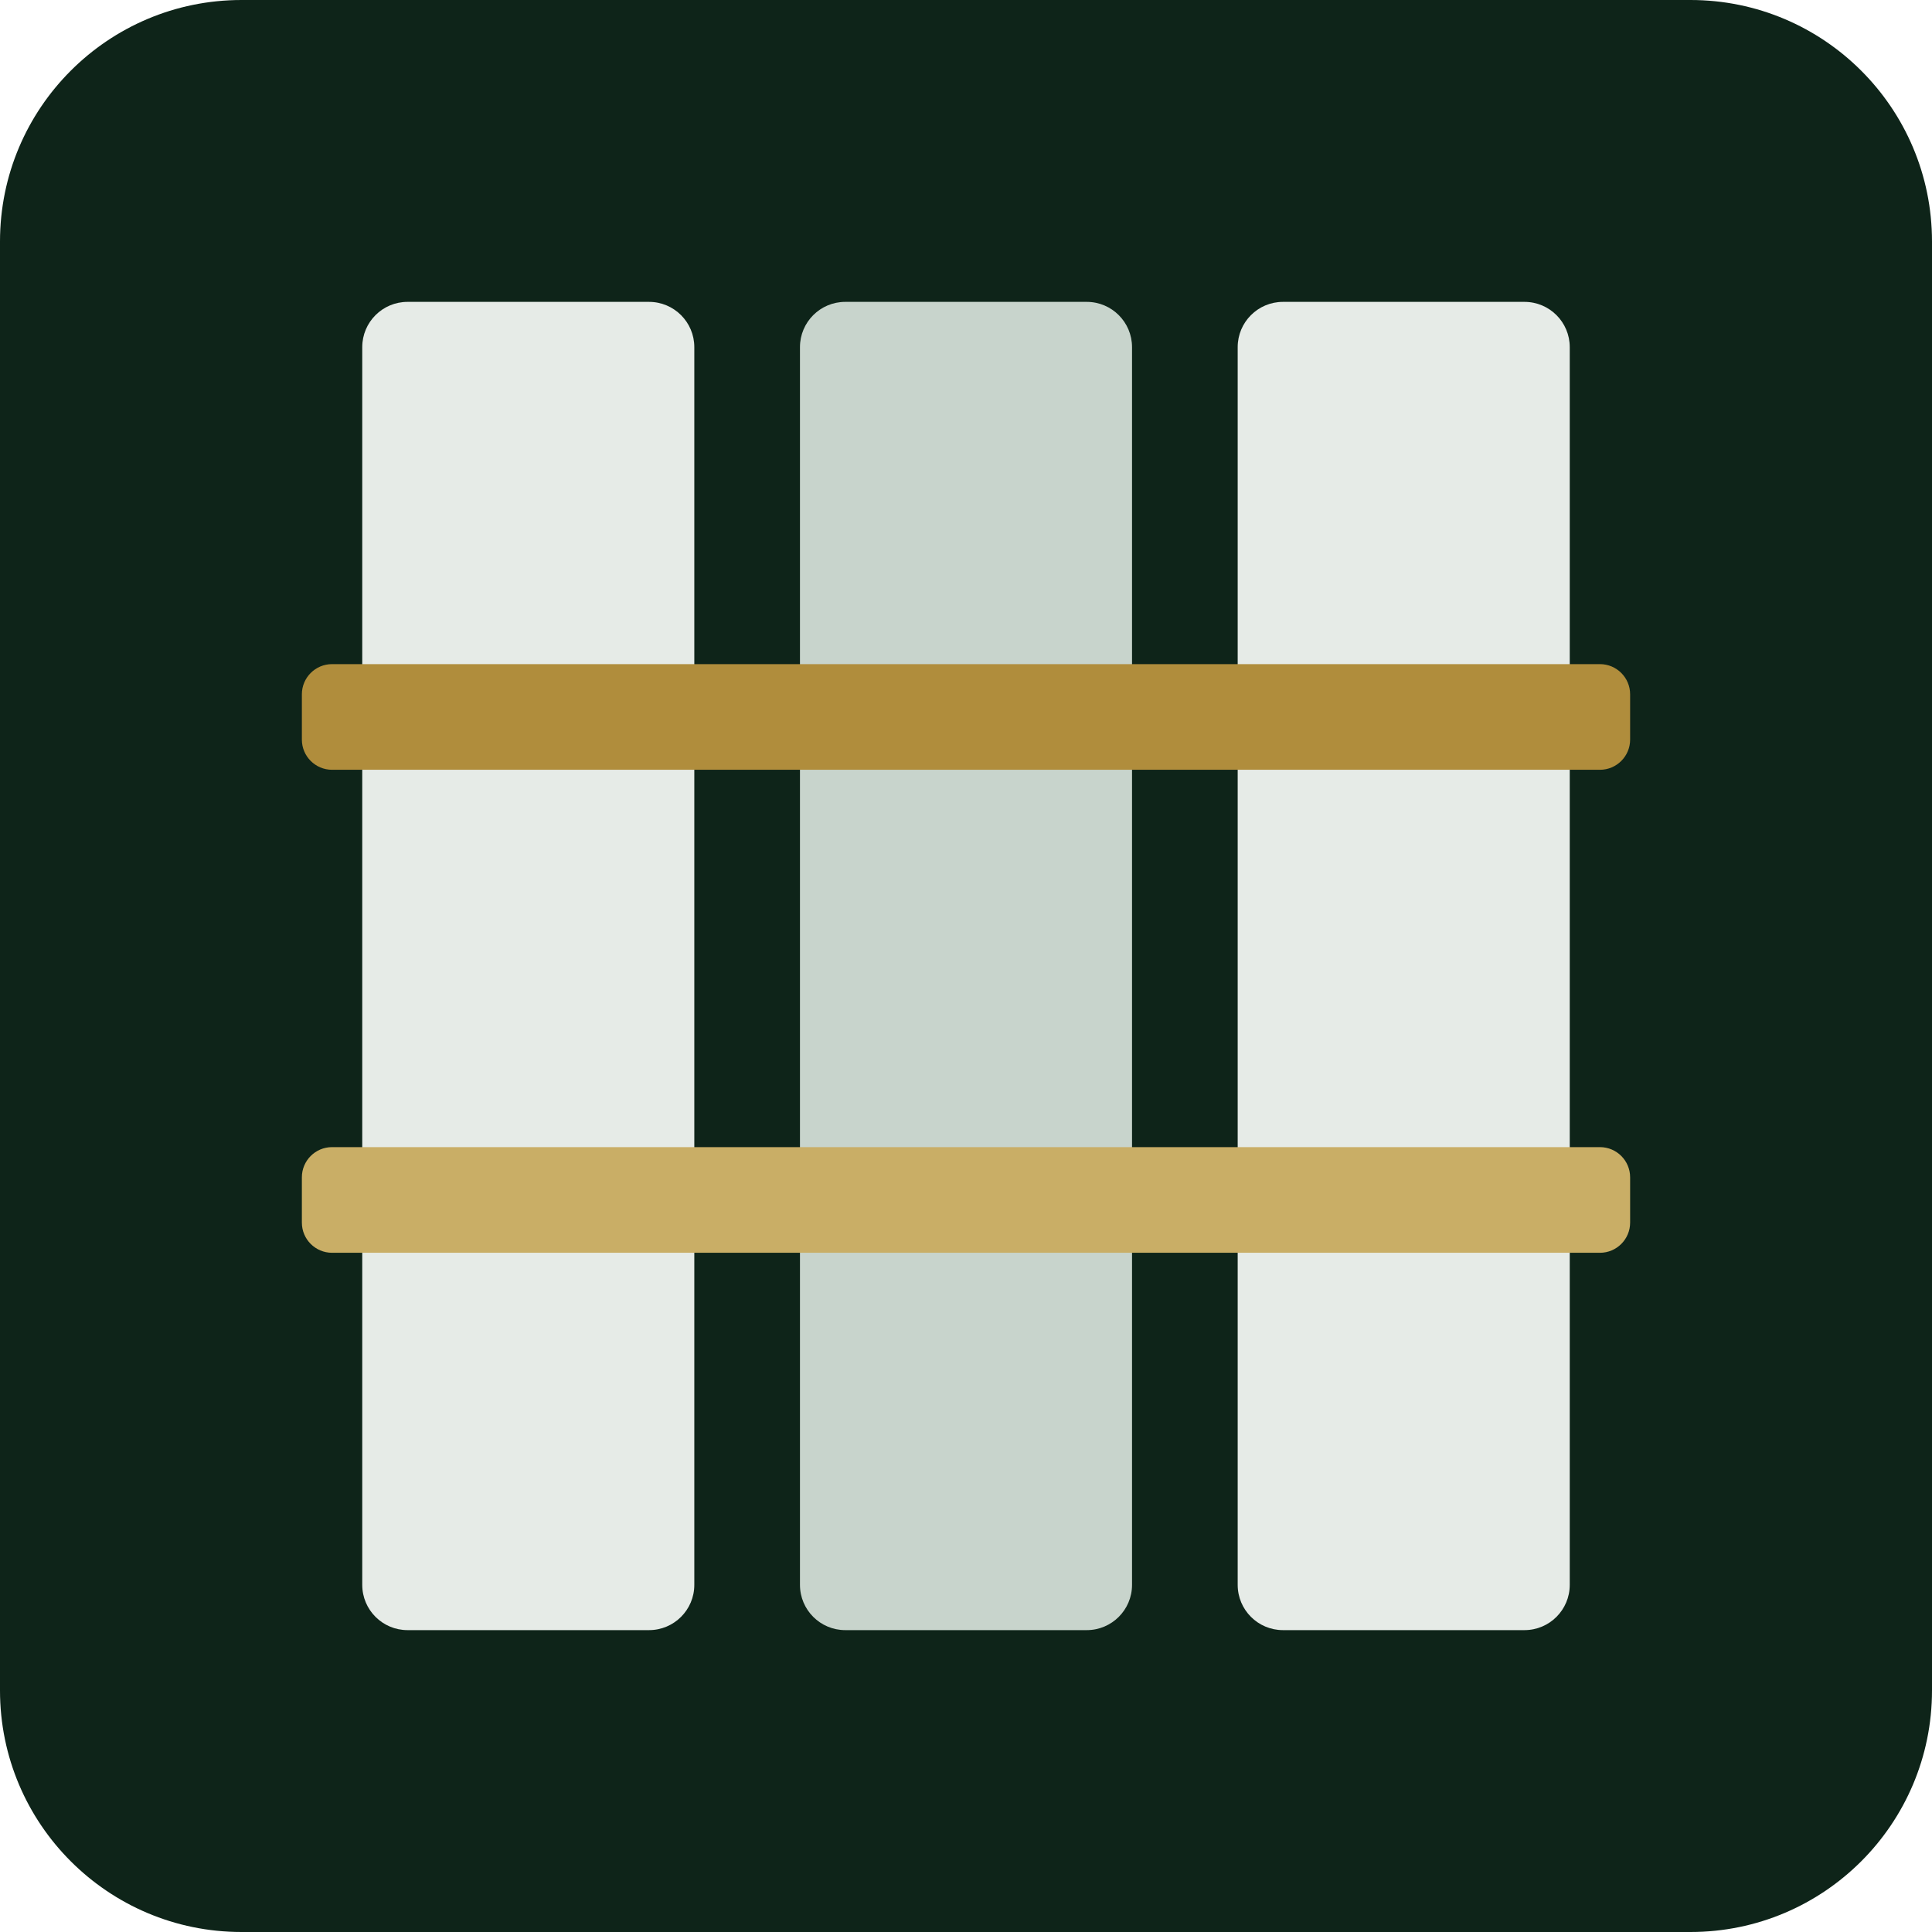
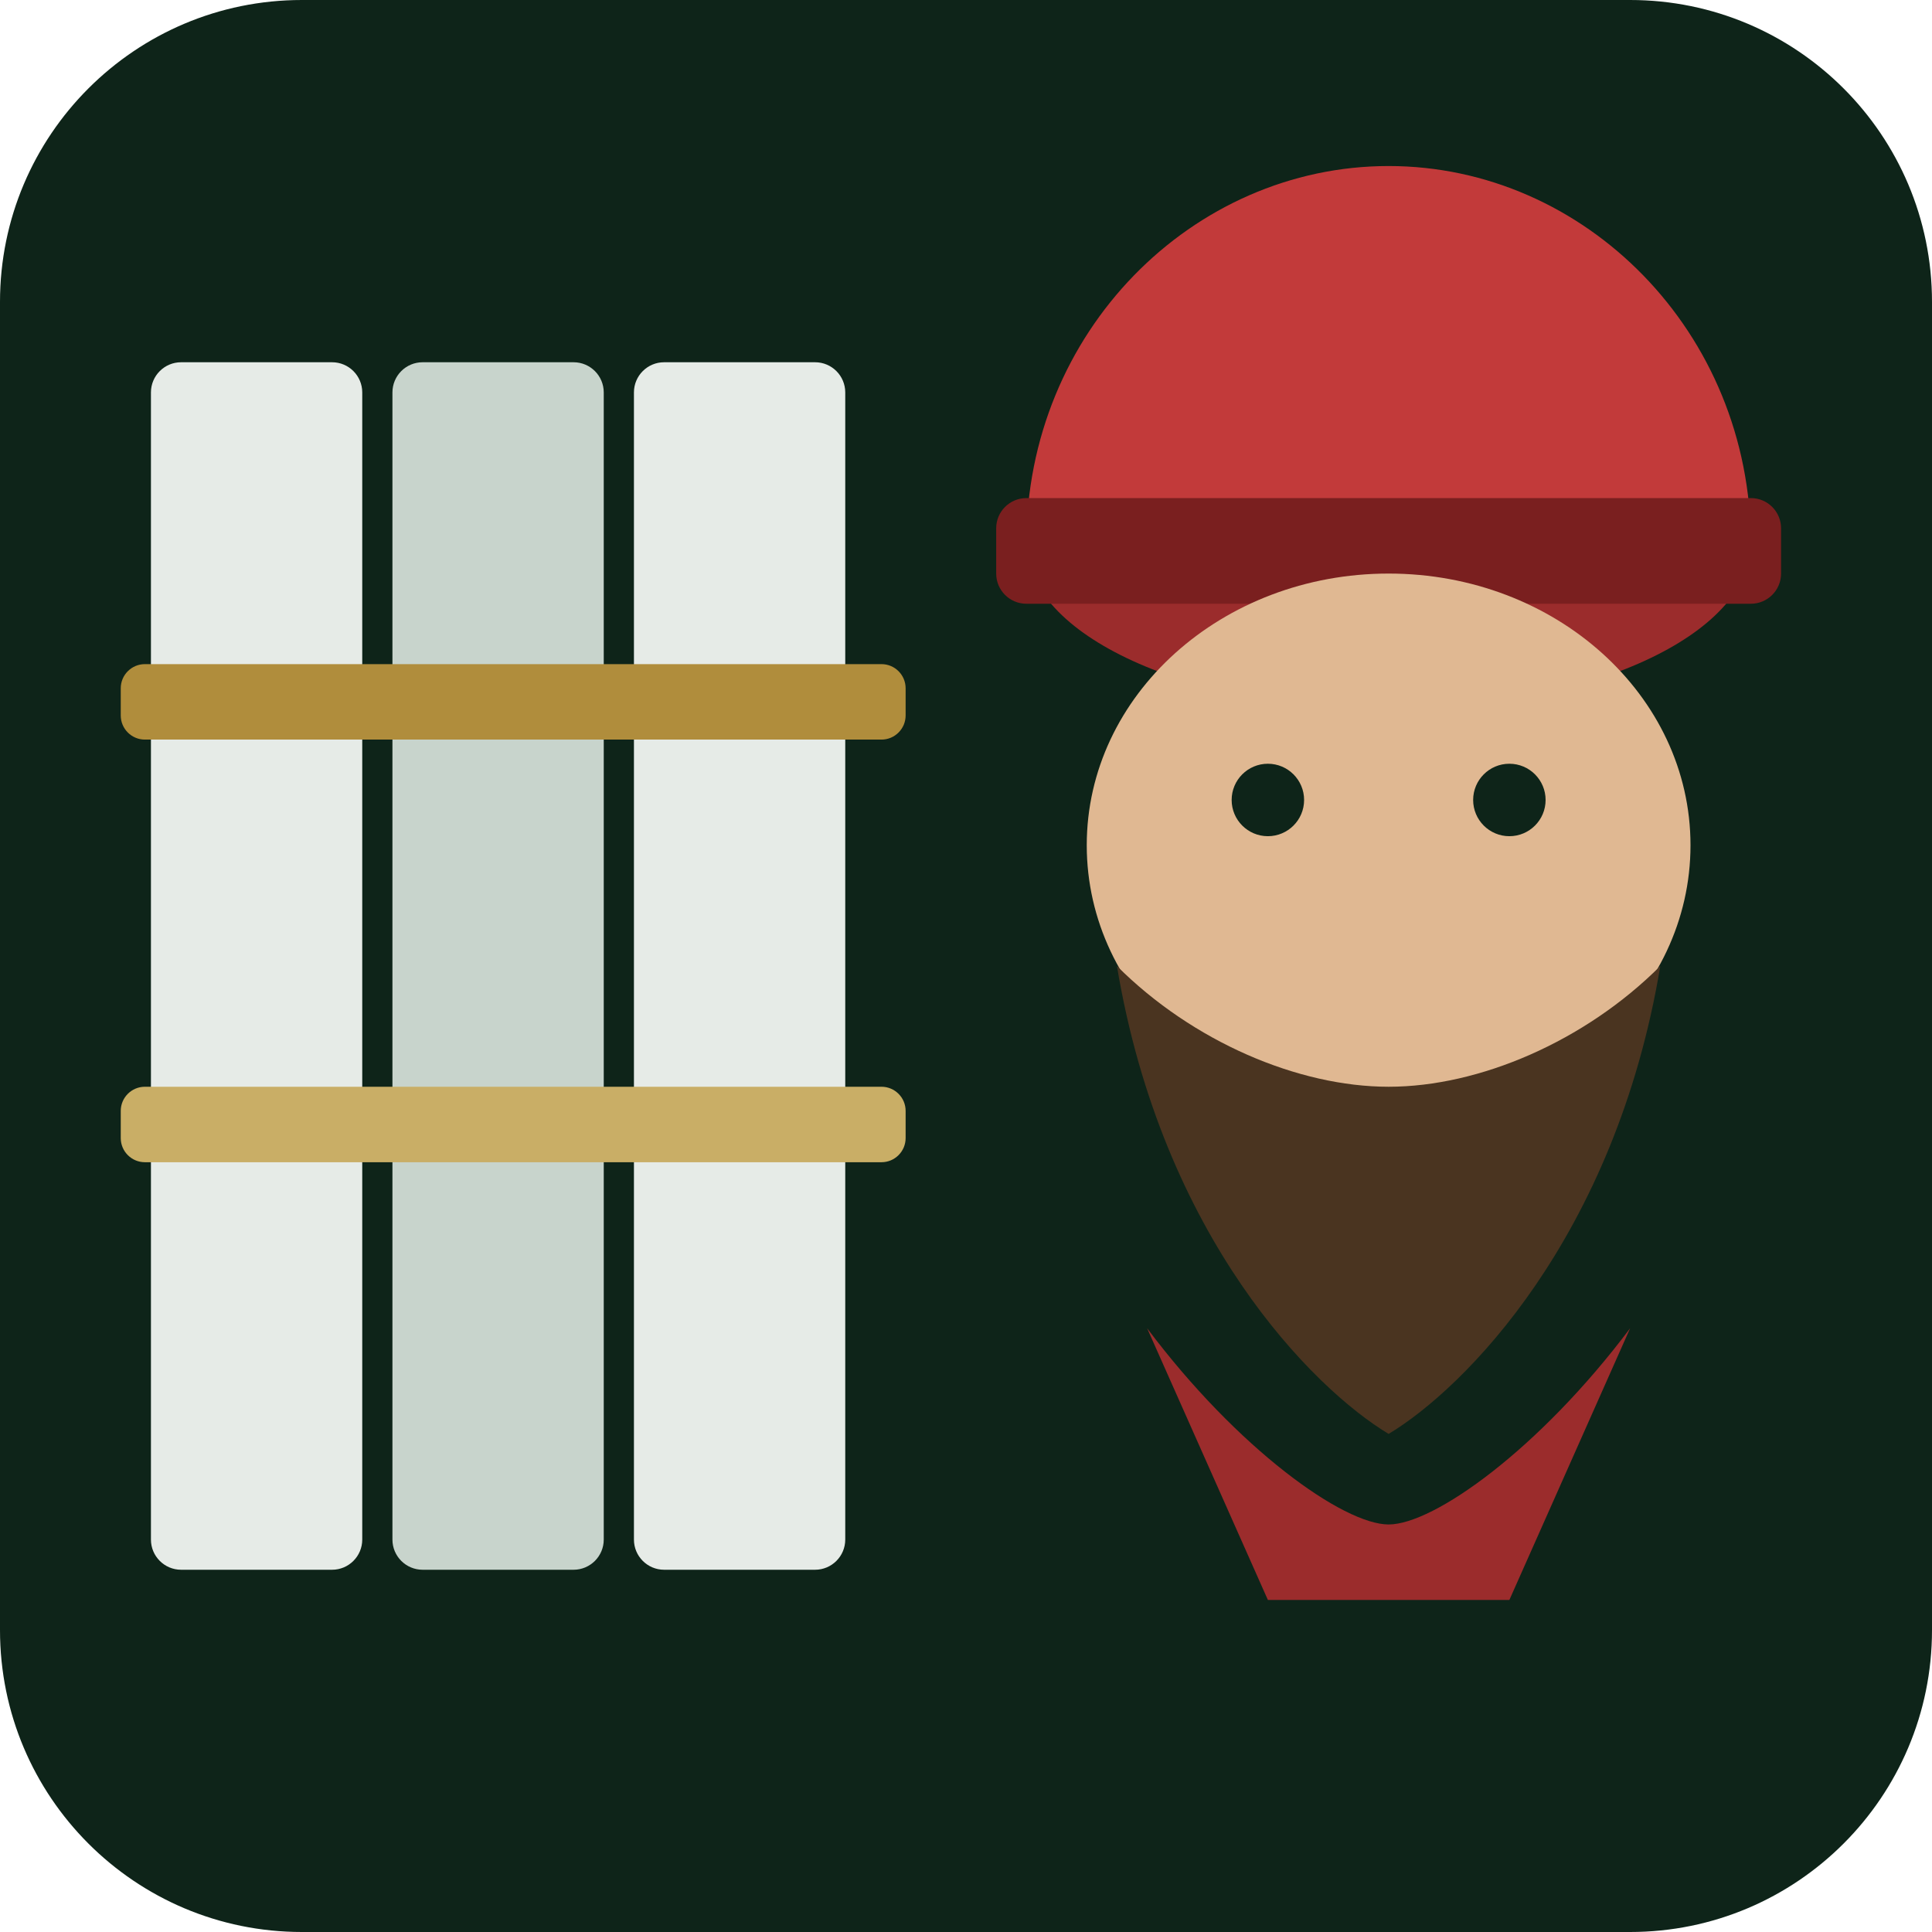
<svg xmlns="http://www.w3.org/2000/svg" viewBox="0 0 64 64" fill="none">
-   <rect width="64" height="64" rx="8" fill="#0E2419" />
-   <rect x="12" y="10" width="11" height="44" rx="1.5" fill="#E6EBE7" />
-   <rect x="26.5" y="10" width="11" height="44" rx="1.5" fill="#C8D4CC" />
-   <rect x="41" y="10" width="11" height="44" rx="1.5" fill="#E6EBE7" />
-   <rect x="10" y="22" width="44" height="3.5" rx="1" fill="#B08D3C" />
-   <rect x="10" y="38" width="44" height="3.5" rx="1" fill="#C9AE66" />
+   <rect width="64" height="64" rx="10" fill="#0E2419" />
+   <rect x="5" y="12" width="7" height="40" rx="1" fill="#E6EBE7" />
+   <rect x="13" y="12" width="7" height="40" rx="1" fill="#C8D4CC" />
+   <rect x="21" y="12" width="7" height="40" rx="1" fill="#E6EBE7" />
+   <rect x="4" y="22" width="26" height="2.5" rx="0.8" fill="#B08D3C" />
+   <rect x="4" y="36" width="26" height="2.5" rx="0.8" fill="#C9AE66" />
+   <ellipse cx="46" cy="18" rx="12" ry="5.5" fill="#9B2C2C" />
+   <path d="M34 18c0-7 5.5-12.5 12-12.5S58 11 58 18" fill="#C23A3A" />
+   <rect x="33" y="16.5" width="26" height="3.5" rx="1" fill="#7A1F1F" />
+   <ellipse cx="46" cy="28" rx="10" ry="9" fill="#E0B892" />
+   <circle cx="42" cy="26.5" r="1.2" fill="#0E2419" />
+   <circle cx="50" cy="26.5" r="1.2" fill="#0E2419" />
+   <path d="M37 32c1.5 9 6.5 14 9 15.5 2.5-1.5 7.5-6.5 9-15.5-2.5 2.5-6 4-9 4s-6.5-1.5-9-4z" fill="#4A3420" />
+   <path d="M38 44c3 4 6.5 6.5 8 6.5s5-2.5 8-6.5l-4 9H42l-4-9z" fill="#9B2C2C" />
</svg>
